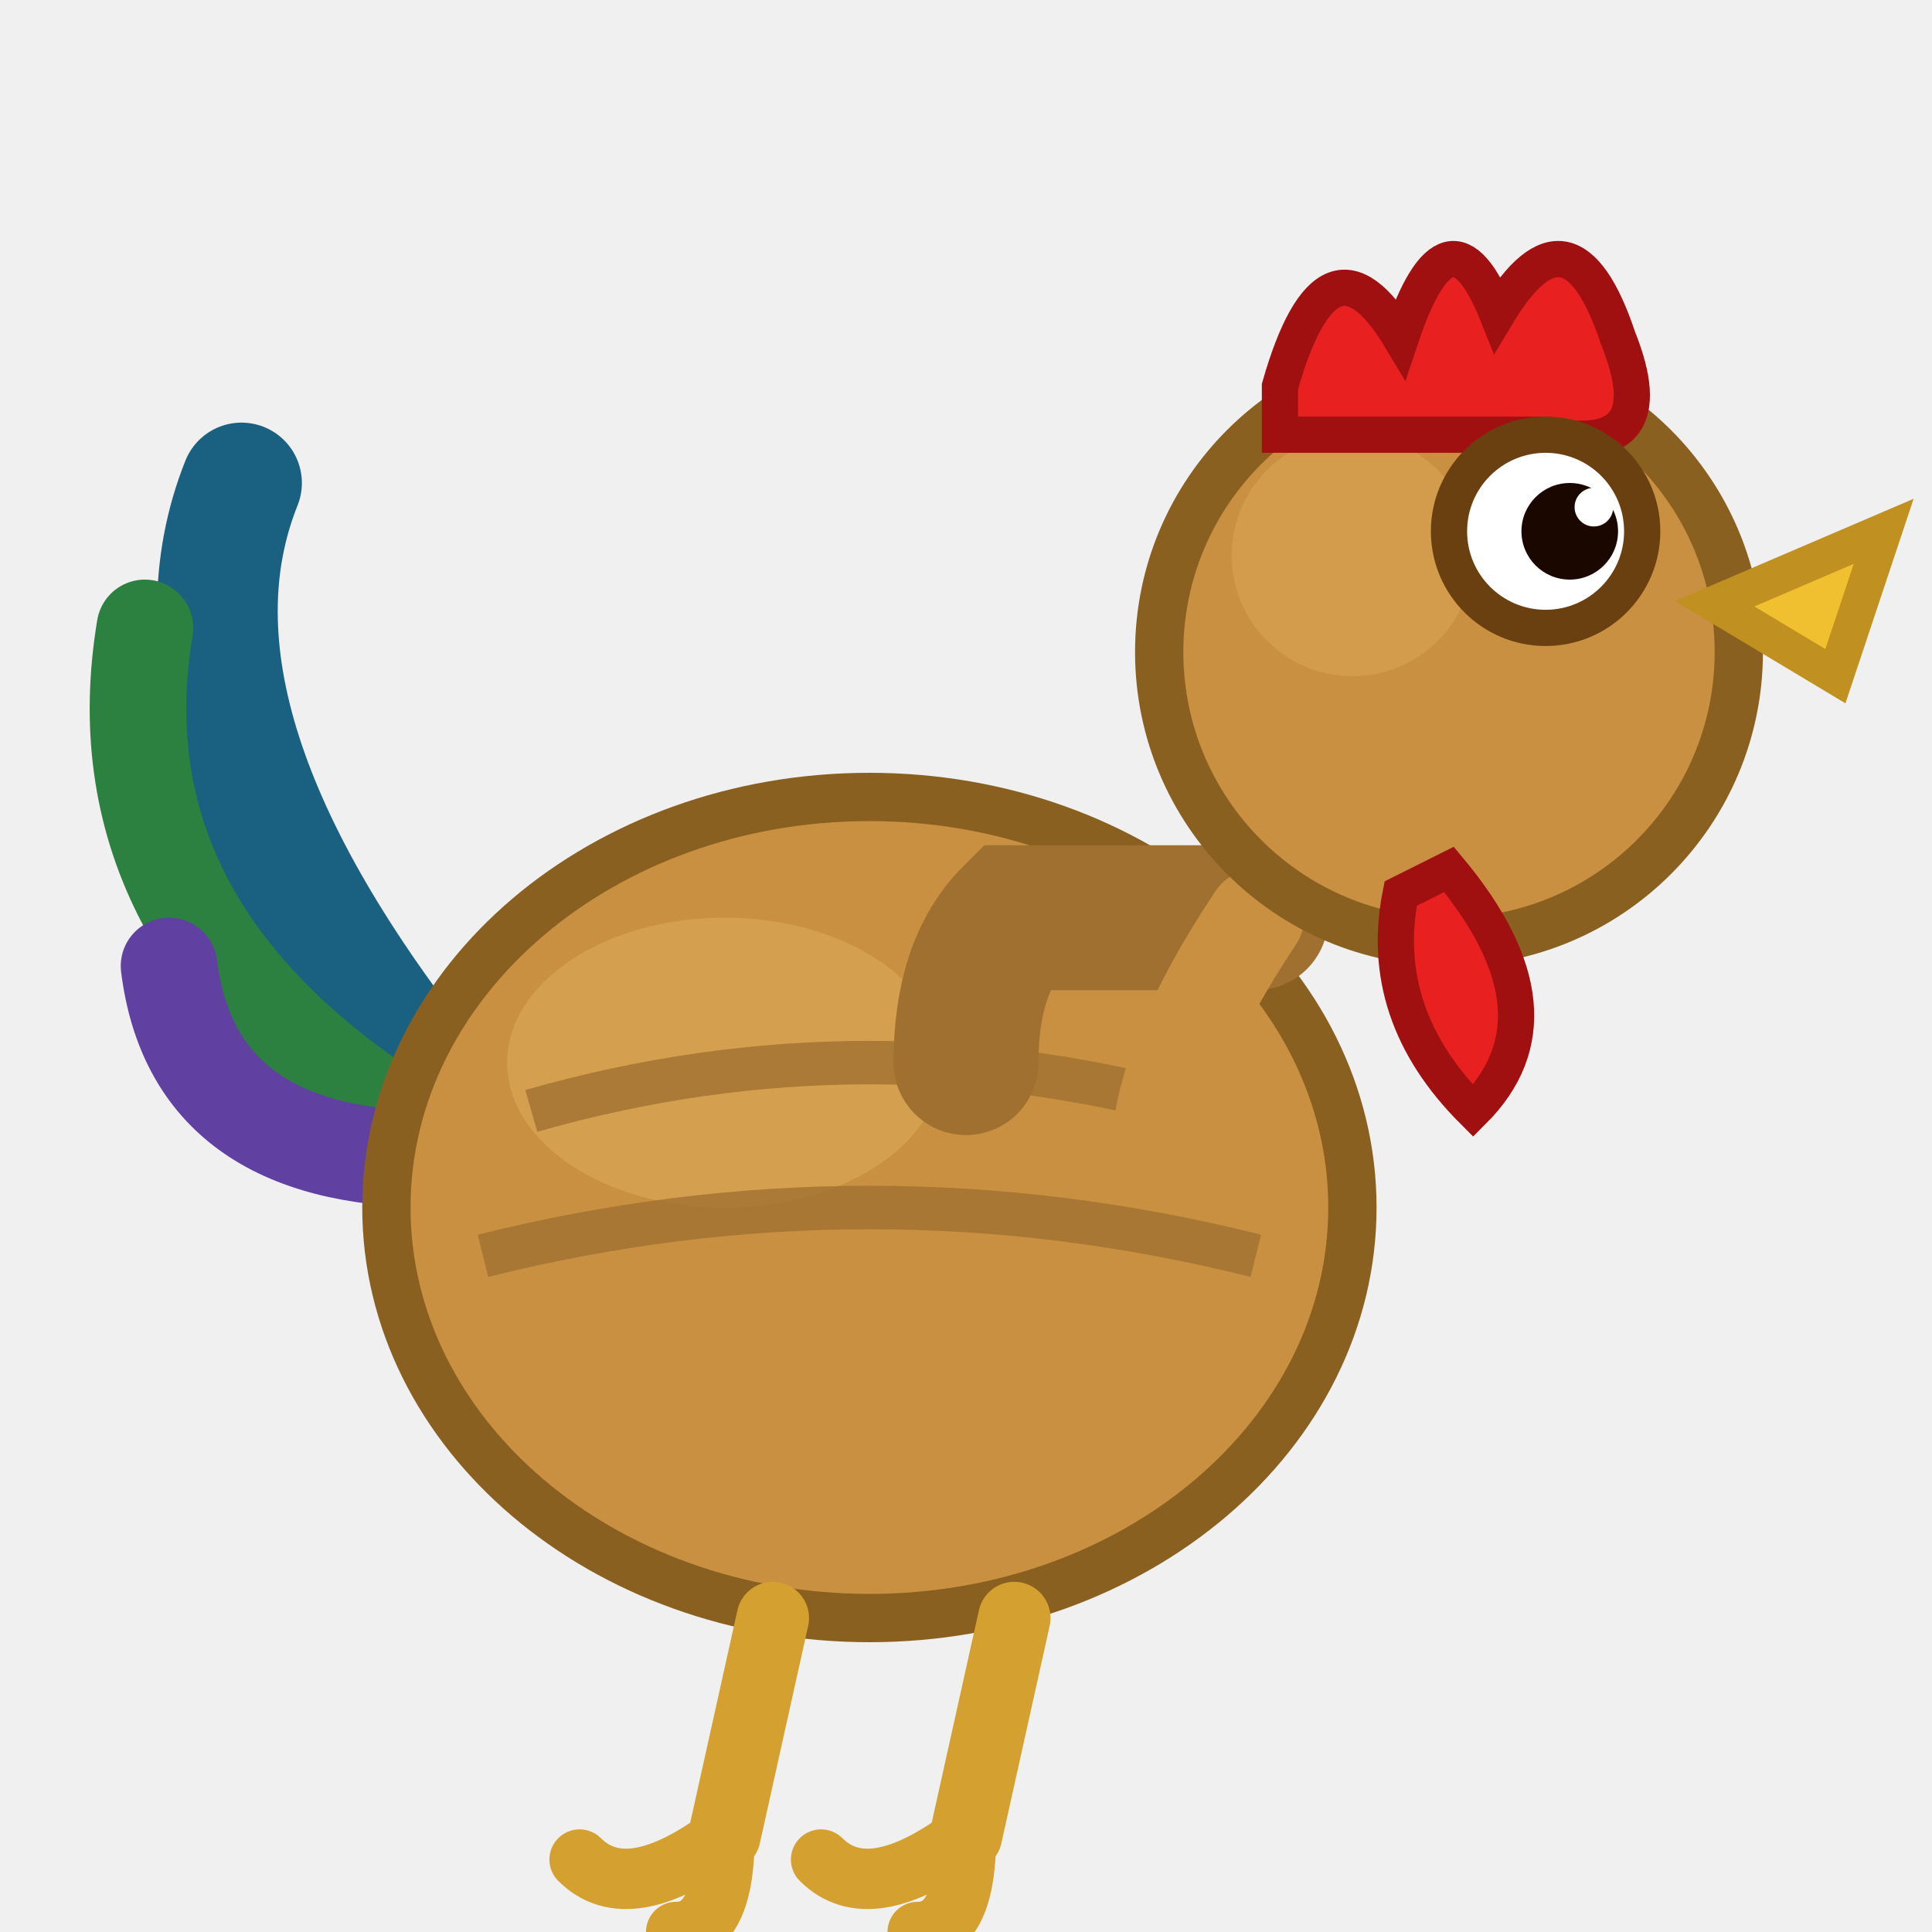
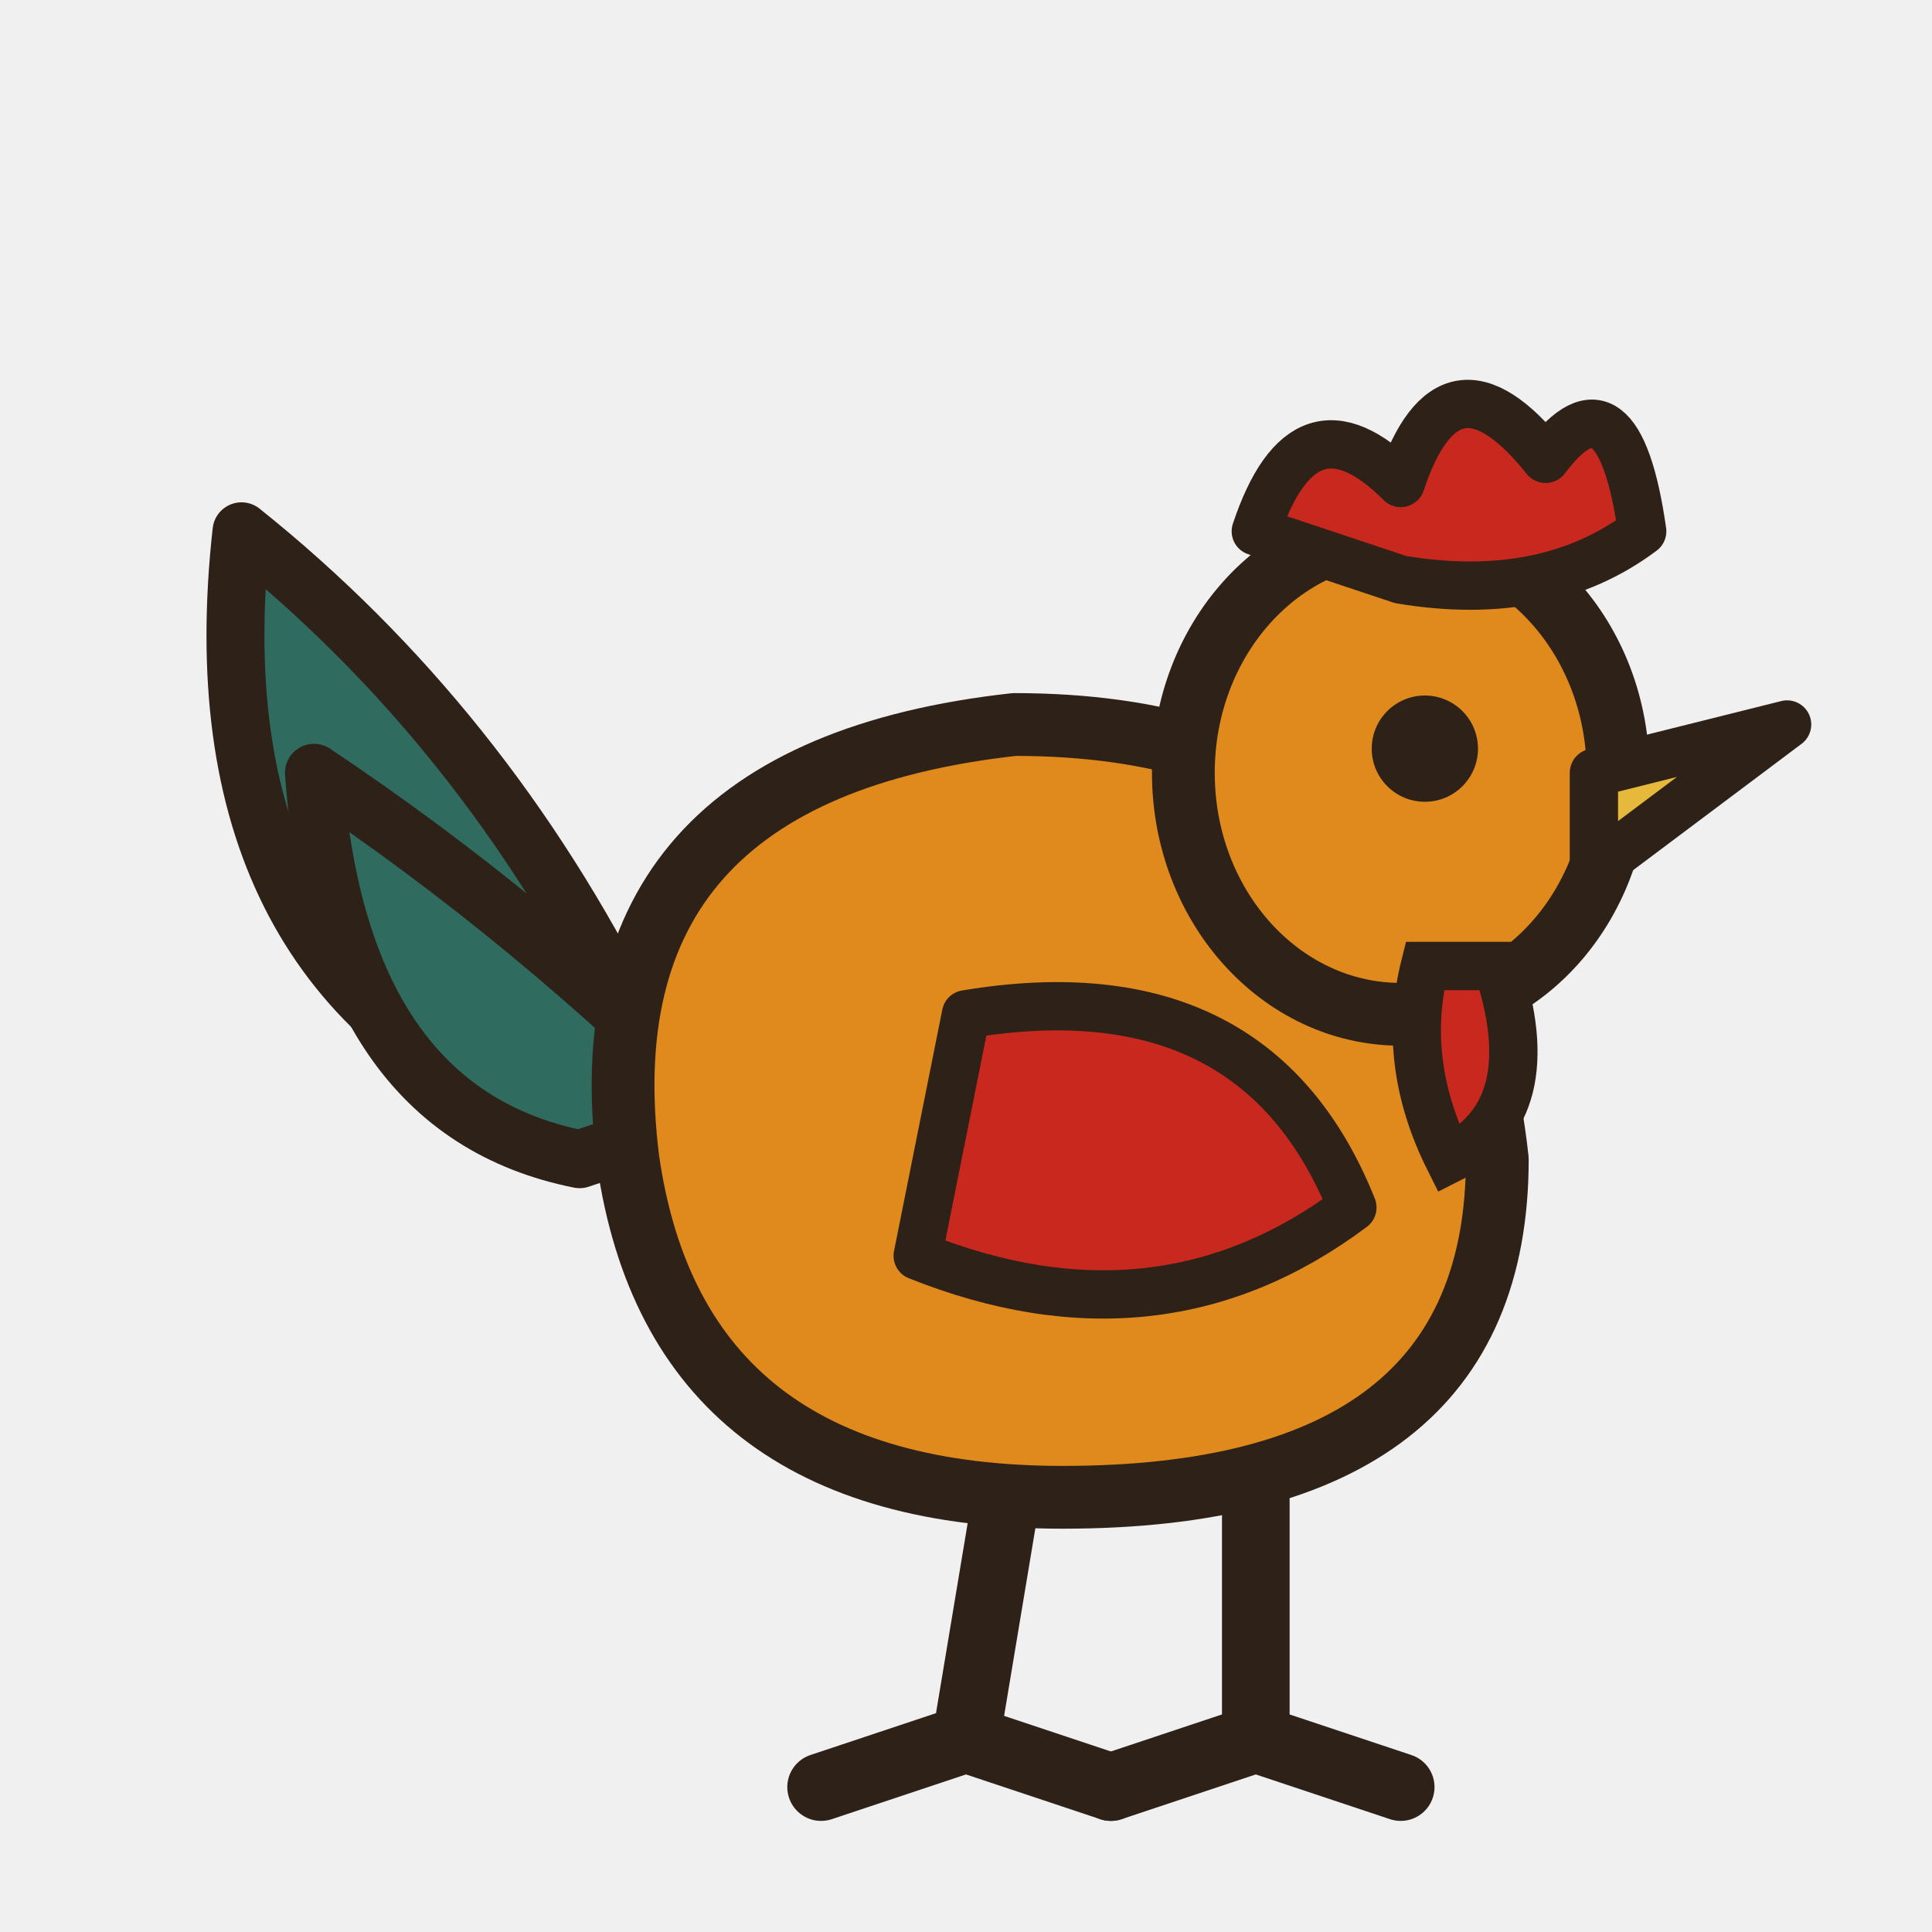
<svg xmlns="http://www.w3.org/2000/svg" viewBox="0 0 80 80">
-   <path d="M18,45 Q6,30 10,20" stroke="#1a6080" stroke-width="5" fill="none" stroke-linecap="round" />
-   <path d="M16,46 Q4,38 6,26" stroke="#2c8040" stroke-width="4" fill="none" stroke-linecap="round" />
-   <path d="M18,48 Q8,48 7,40" stroke="#6040a0" stroke-width="4" fill="none" stroke-linecap="round" />
-   <ellipse cx="36" cy="50" rx="20" ry="17" fill="#c89040" />
-   <ellipse cx="30" cy="44" rx="9" ry="6" fill="#e0b060" opacity="0.5" />
-   <path d="M22,46 Q36,42 50,46" stroke="#a07030" stroke-width="1.8" fill="none" opacity="0.8" />
-   <path d="M20,52 Q36,48 52,52" stroke="#a07030" stroke-width="1.8" fill="none" opacity="0.8" />
-   <ellipse cx="36" cy="50" rx="20" ry="17" fill="none" stroke="#8a6020" stroke-width="2" />
-   <path d="M52,38 Q46,38 42,38 Q40,40 40,44" stroke="#a07030" stroke-width="6" fill="none" stroke-linecap="round" />
-   <path d="M52,38 Q48,44 48,48" stroke="#c89040" stroke-width="4" fill="none" stroke-linecap="round" />
-   <circle cx="60" cy="27" r="12" fill="#c89040" stroke="#8a6020" stroke-width="2" />
-   <circle cx="56" cy="23" r="5" fill="#e0b060" opacity="0.4" />
-   <path d="M53,16 Q55,9 58,14 Q60,8 62,13 Q65,8 67,14 Q69,19 64,18 L53,18 Z" fill="#e82020" stroke="#a01010" stroke-width="1.5" />
-   <path d="M60,36 Q65,42 61,46 Q57,42 58,37 Z" fill="#e82020" stroke="#a01010" stroke-width="1.5" />
-   <path d="M71,25 L78,22 L76,28 Z" fill="#f0c030" stroke="#c09020" stroke-width="1.5" />
-   <circle cx="64" cy="22" r="4" fill="white" stroke="#6a4010" stroke-width="1.5" />
-   <circle cx="65" cy="22" r="2" fill="#1a0800" />
-   <circle cx="66" cy="21" r="0.8" fill="white" />
-   <line x1="32" y1="67" x2="30" y2="76" stroke="#d4a030" stroke-width="3" stroke-linecap="round" />
-   <path d="M30,76 Q26,79 24,77" stroke="#d4a030" stroke-width="2.5" fill="none" stroke-linecap="round" />
-   <path d="M30,76 Q30,80 28,80" stroke="#d4a030" stroke-width="2.5" fill="none" stroke-linecap="round" />
-   <line x1="42" y1="67" x2="40" y2="76" stroke="#d4a030" stroke-width="3" stroke-linecap="round" />
-   <path d="M40,76 Q36,79 34,77" stroke="#d4a030" stroke-width="2.5" fill="none" stroke-linecap="round" />
-   <path d="M40,76 Q40,80 38,80" stroke="#d4a030" stroke-width="2.5" fill="none" stroke-linecap="round" />
+   <g fill="#2F6B5E" stroke="#2E2218" stroke-width="2.4" stroke-linejoin="round">
+     <path d="M22,46 Q8,40 10,22 Q20,30 26,42 Z" />
+     <path d="M24,48 Q14,46 13,32 Q22,38 30,46 Z" />
+   </g>
+   <g fill="none" stroke="#2E2218" stroke-width="2.8" stroke-linecap="round">
+     <path d="M42,60 L40,72 M40,72 L34,74 M40,72 L46,74" />
+     <path d="M52,60 L52,72 M52,72 L46,74 M52,72 L58,74" />
+   </g>
+   <path d="M26,48 Q24,32 42,30 Q60,30 62,48 Q62,62 44,62 Q28,62 26,48 Z" fill="#E08A1E" stroke="#2E2218" stroke-width="2.6" stroke-linejoin="round" />
+   <path d="M40,42 Q52,40 56,50 Q48,56 38,52 Z" fill="#C8281E" stroke="#2E2218" stroke-width="2" stroke-linejoin="round" />
+   <ellipse cx="58" cy="32" rx="9" ry="10" fill="#E08A1E" stroke="#2E2218" stroke-width="2.6" />
+   <path d="M52,22 Q54,16 58,20 Q60,14 64,19 Q67,15 68,22 Q64,25 58,24 Z" fill="#C8281E" stroke="#2E2218" stroke-width="2" stroke-linejoin="round" />
+   <path d="M66,32 L74,30 L66,36 Z" fill="#E6B83C" stroke="#2E2218" stroke-width="2" stroke-linejoin="round" />
+   <path d="M62,40 Q64,46 60,48 Q58,44 59,40 Z" fill="#C8281E" stroke="#2E2218" stroke-width="2" />
+   <circle cx="59" cy="31" r="2.2" fill="#2E2218" />
</svg>
